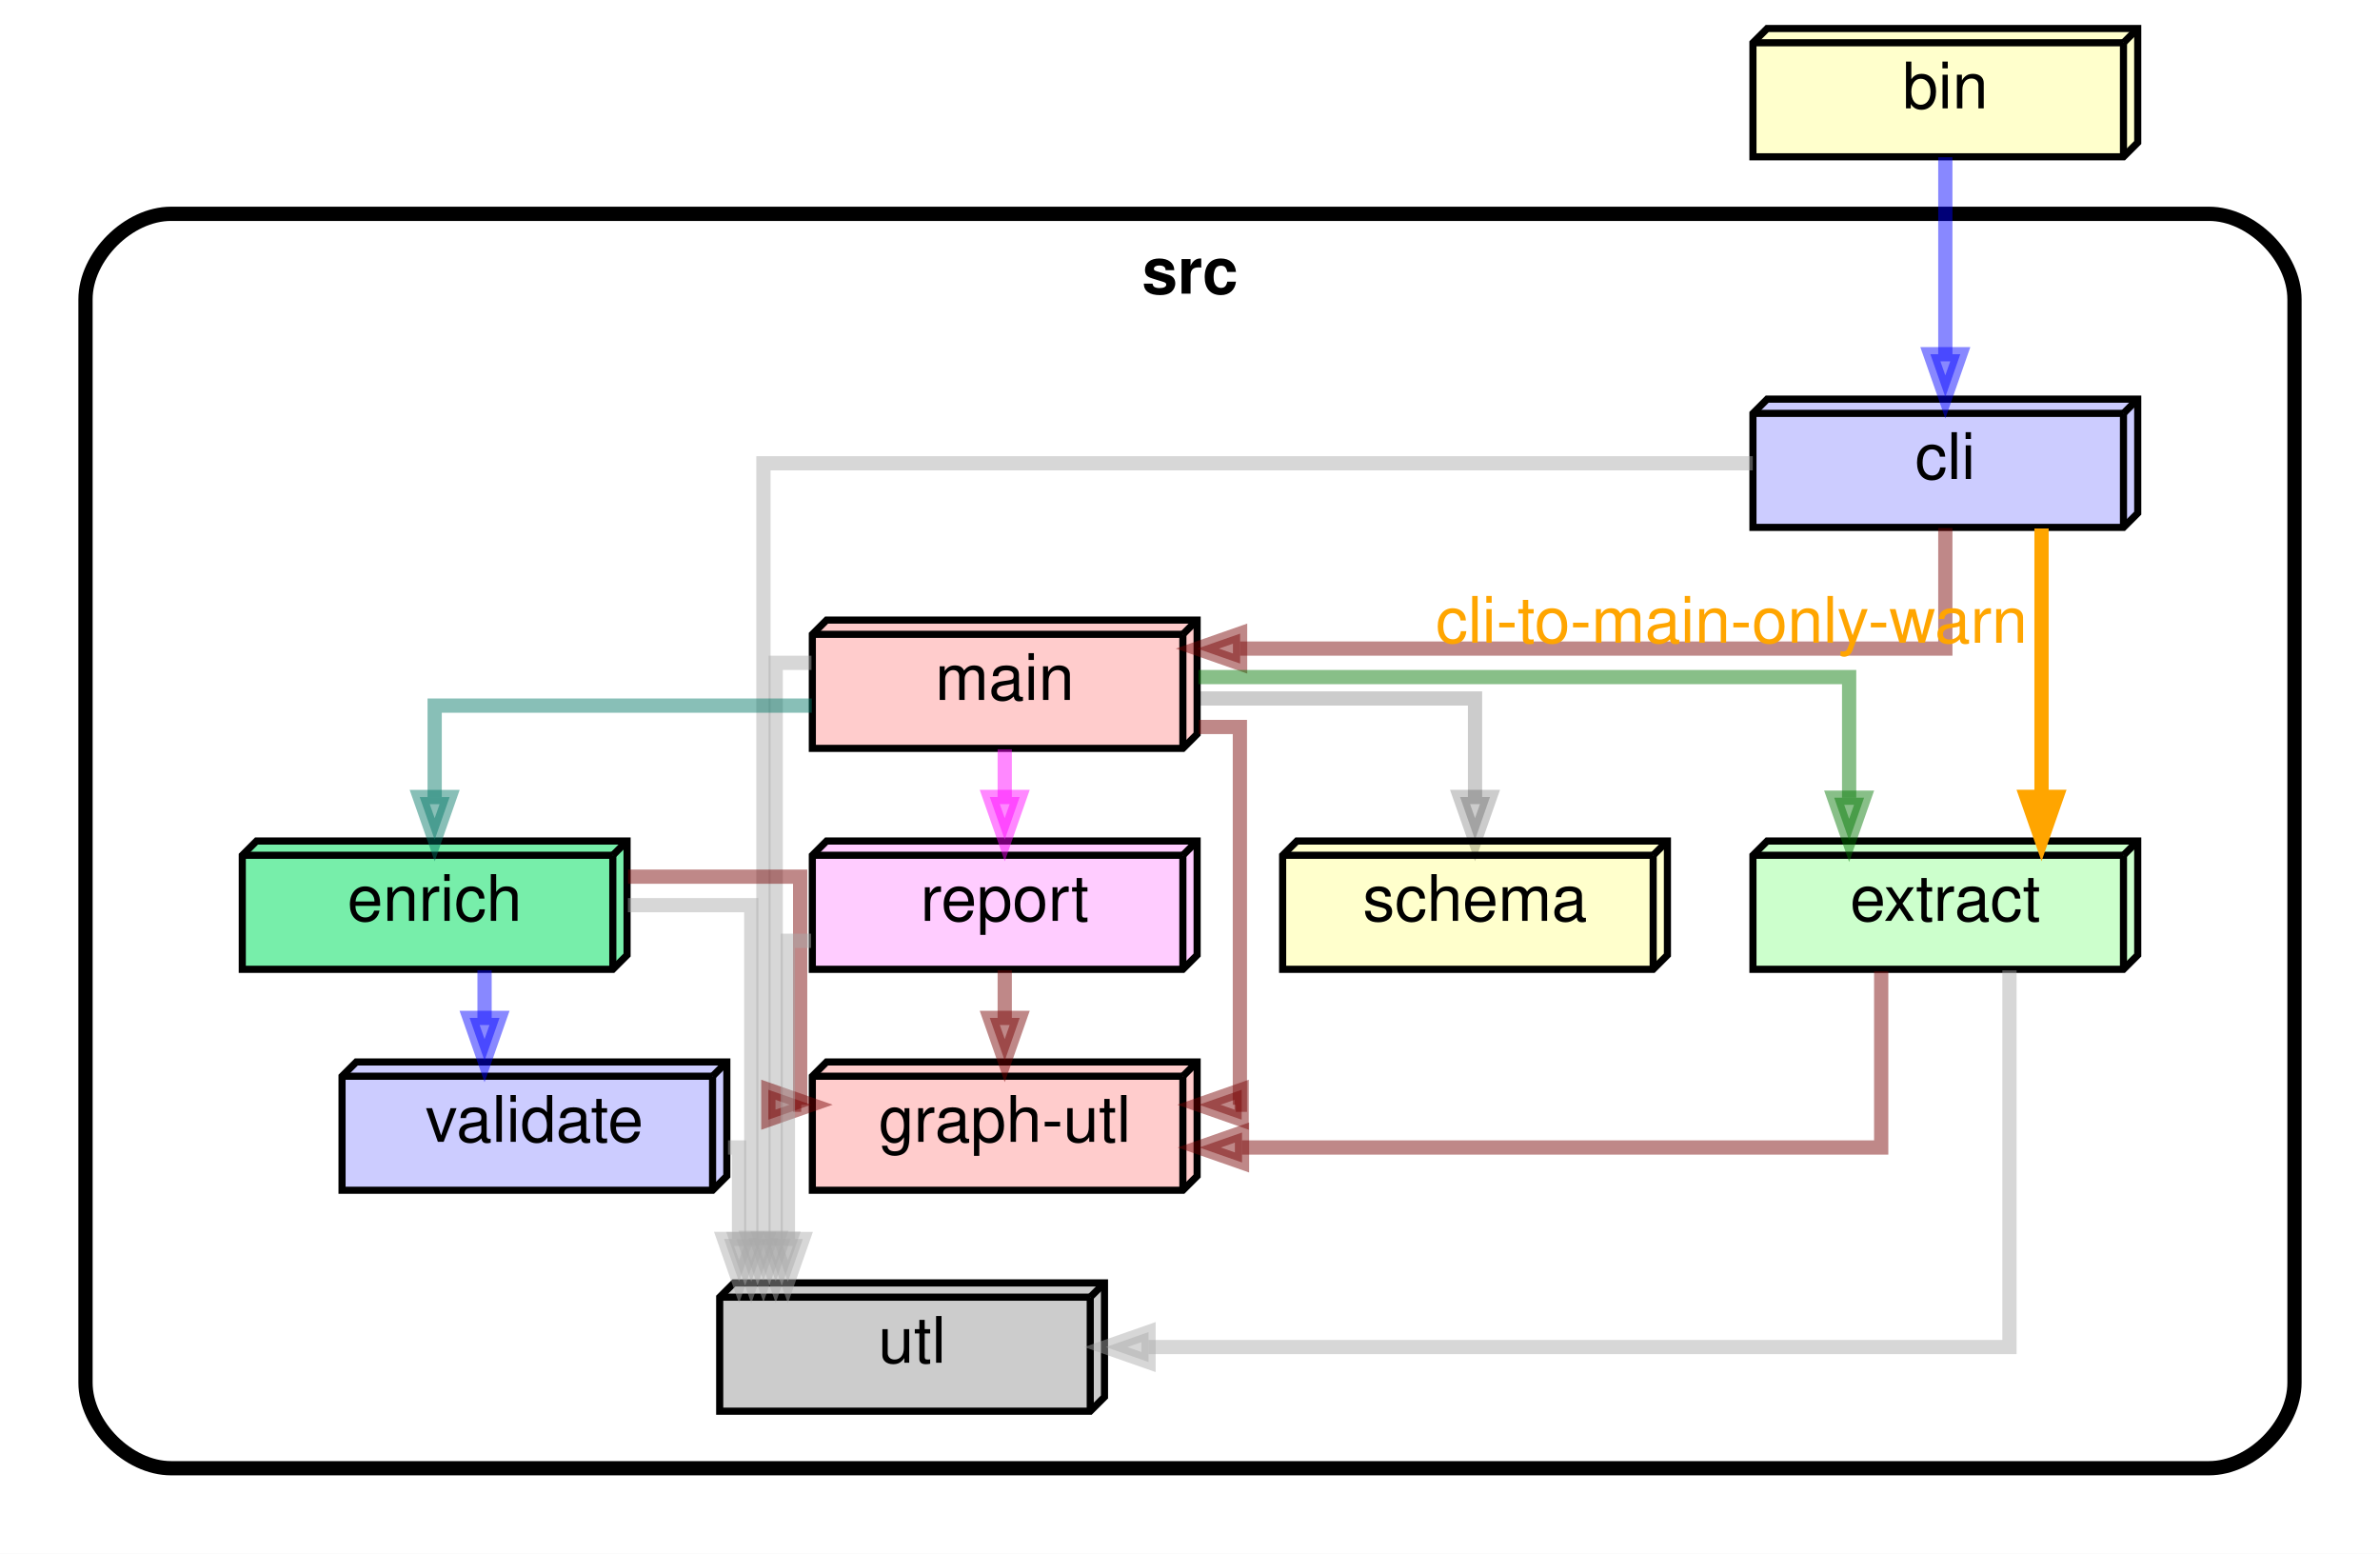
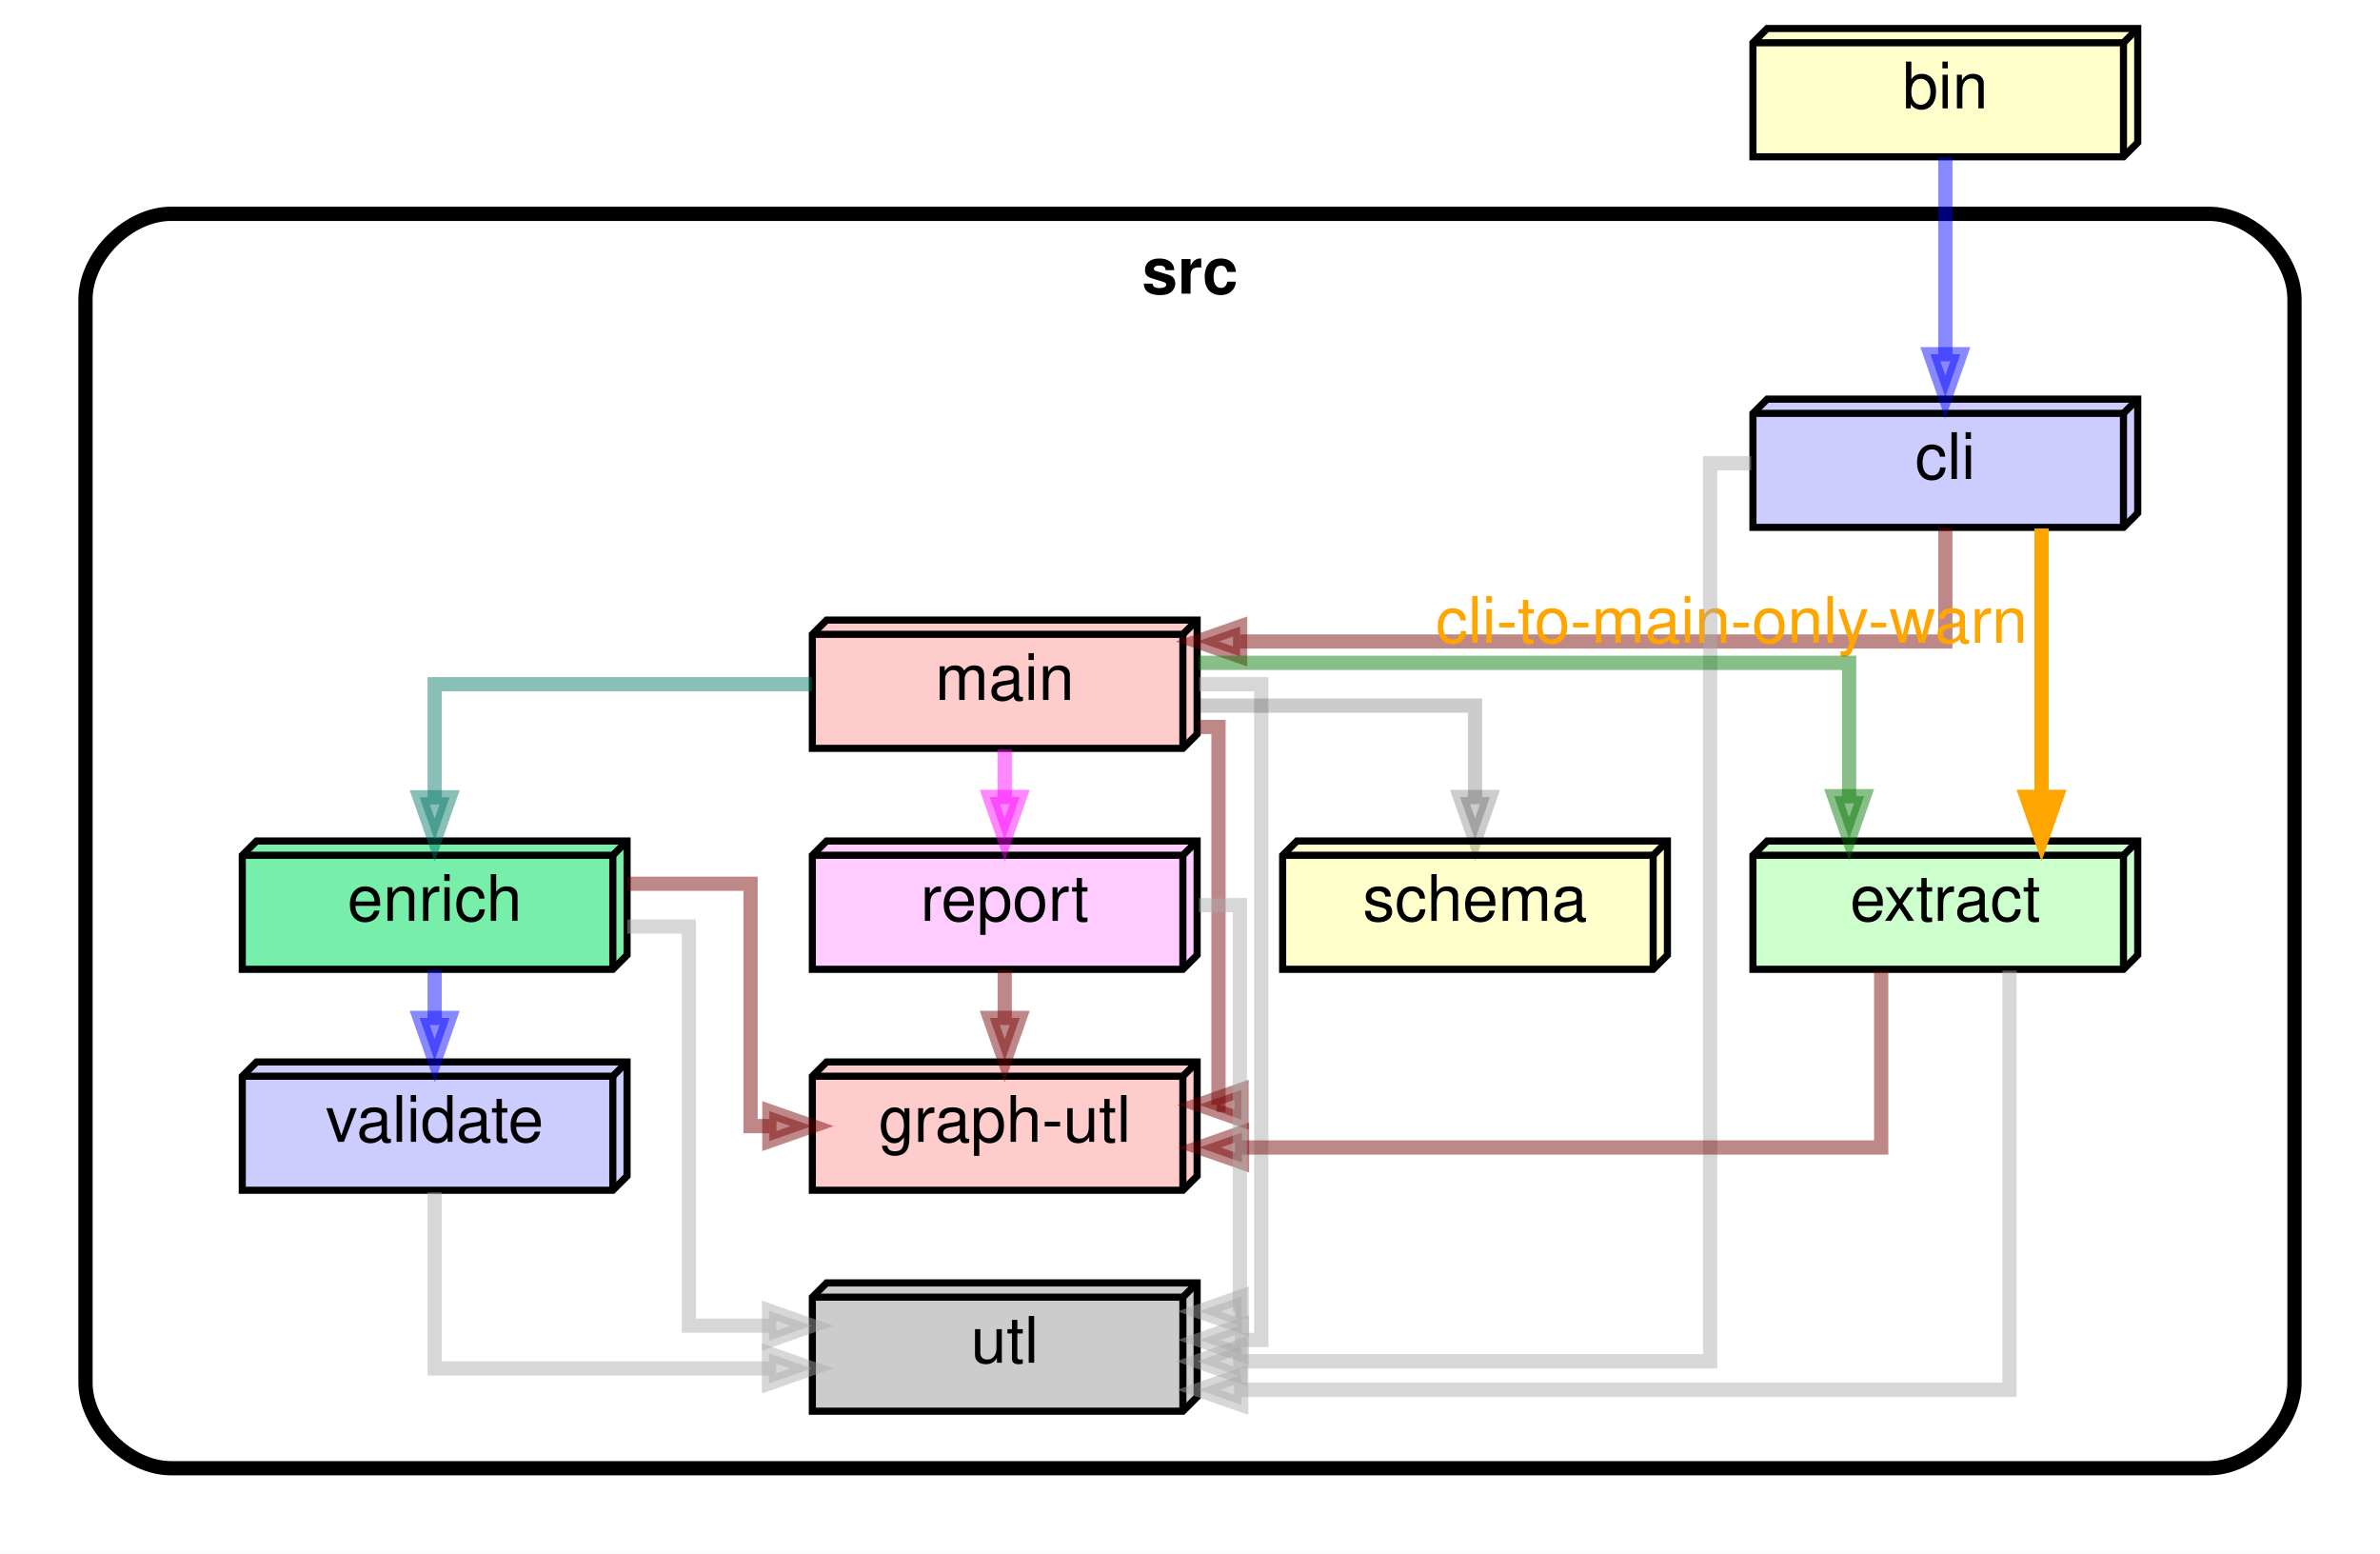
<svg xmlns="http://www.w3.org/2000/svg" xmlns:xlink="http://www.w3.org/1999/xlink" width="334pt" height="218pt" viewBox="0.00 0.00 334.00 218.00">
  <g id="graph0" class="graph" transform="scale(1 1) rotate(0) translate(4 214)">
    <polygon fill="white" stroke="transparent" points="-4,4 -4,-214 330,-214 330,4 -4,4" />
    <g id="clust1" class="cluster">
      <path fill="#ffffff" stroke="black" stroke-width="2" d="M20,-8C20,-8 306,-8 306,-8 312,-8 318,-14 318,-20 318,-20 318,-172 318,-172 318,-178 312,-184 306,-184 306,-184 20,-184 20,-184 14,-184 8,-178 8,-172 8,-172 8,-20 8,-20 8,-14 14,-8 20,-8" />
      <text text-anchor="middle" x="163" y="-172.8" font-family="Helvetica,sans-Serif" font-weight="bold" font-size="9.00">src</text>
    </g>
    <g id="node1" class="node">
      <g id="a_node1">
        <a xlink:href="https://github.com/sverweij/dependency-cruiser/blob/develop/bin/" xlink:title="bin">
          <polygon fill="#ffffcc" stroke="black" points="296,-210 244,-210 242,-208 242,-192 294,-192 296,-194 296,-210" />
          <polyline fill="none" stroke="black" points="294,-208 242,-208 " />
          <polyline fill="none" stroke="black" points="294,-208 294,-192 " />
          <polyline fill="none" stroke="black" points="294,-208 296,-210 " />
          <text text-anchor="middle" x="269" y="-198.8" font-family="Helvetica,sans-Serif" font-size="9.00">bin</text>
        </a>
      </g>
    </g>
    <g id="node2" class="node">
      <g id="a_node2">
        <a xlink:href="https://github.com/sverweij/dependency-cruiser/blob/develop/src/cli" xlink:title="cli">
          <polygon fill="#ccccff" stroke="black" points="296,-158 244,-158 242,-156 242,-140 294,-140 296,-142 296,-158" />
          <polyline fill="none" stroke="black" points="294,-156 242,-156 " />
          <polyline fill="none" stroke="black" points="294,-156 294,-140 " />
          <polyline fill="none" stroke="black" points="294,-156 296,-158 " />
          <text text-anchor="middle" x="269" y="-146.8" font-family="Helvetica,sans-Serif" font-size="9.00">cli</text>
        </a>
      </g>
    </g>
    <g id="edge1" class="edge">
      <path fill="none" stroke="#0000ff" stroke-width="2" stroke-opacity="0.467" d="M269,-191.94C269,-191.94 269,-164.3 269,-164.3" />
      <polygon fill="#0000ff" fill-opacity="0.467" stroke="#0000ff" stroke-width="2" stroke-opacity="0.467" points="271.1,-164.3 269,-158.3 266.9,-164.3 271.1,-164.3" />
    </g>
    <g id="node3" class="node">
      <g id="a_node3">
        <a xlink:href="https://github.com/sverweij/dependency-cruiser/blob/develop/src/main" xlink:title="main">
          <polygon fill="#ffcccc" stroke="black" points="164,-127 112,-127 110,-125 110,-109 162,-109 164,-111 164,-127" />
          <polyline fill="none" stroke="black" points="162,-125 110,-125 " />
          <polyline fill="none" stroke="black" points="162,-125 162,-109 " />
          <polyline fill="none" stroke="black" points="162,-125 164,-127 " />
          <text text-anchor="middle" x="137" y="-115.8" font-family="Helvetica,sans-Serif" font-size="9.00">main</text>
        </a>
      </g>
    </g>
    <g id="edge2" class="edge">
-       <path fill="none" stroke="#770000" stroke-width="2" stroke-opacity="0.467" d="M269,-139.91C269,-132.41 269,-123 269,-123 269,-123 170.03,-123 170.03,-123" />
-       <polygon fill="#770000" fill-opacity="0.467" stroke="#770000" stroke-width="2" stroke-opacity="0.467" points="170.03,-120.9 164.03,-123 170.03,-125.1 170.03,-120.9" />
+       <path fill="none" stroke="#770000" stroke-width="2" stroke-opacity="0.467" d="M269,-139.97C269,-132.81 269,-124 269,-124 269,-124 170.03,-124 170.03,-124" />
+       <polygon fill="#770000" fill-opacity="0.467" stroke="#770000" stroke-width="2" stroke-opacity="0.467" points="170.03,-121.9 164.03,-124 170.03,-126.1 170.03,-121.9" />
    </g>
    <g id="node4" class="node">
      <g id="a_node4">
        <a xlink:href="https://github.com/sverweij/dependency-cruiser/blob/develop/src/extract" xlink:title="extract">
          <polygon fill="#ccffcc" stroke="black" points="296,-96 244,-96 242,-94 242,-78 294,-78 296,-80 296,-96" />
          <polyline fill="none" stroke="black" points="294,-94 242,-94 " />
          <polyline fill="none" stroke="black" points="294,-94 294,-78 " />
          <polyline fill="none" stroke="black" points="294,-94 296,-96 " />
          <text text-anchor="middle" x="269" y="-84.8" font-family="Helvetica,sans-Serif" font-size="9.00">extract</text>
        </a>
      </g>
    </g>
    <g id="edge3" class="edge">
      <g id="a_edge3">
        <a xlink:title="cli-to-main-only-warn">
          <path fill="none" stroke="orange" stroke-width="2" d="M282.5,-139.85C282.5,-139.85 282.5,-102.19 282.5,-102.19" />
          <polygon fill="orange" stroke="orange" stroke-width="2" points="284.6,-102.19 282.5,-96.19 280.4,-102.19 284.6,-102.19" />
        </a>
      </g>
      <text text-anchor="middle" x="239" y="-123.82" font-family="Helvetica,sans-Serif" font-size="9.00" fill="orange">cli-to-main-only-warn</text>
    </g>
    <g id="node5" class="node">
      <g id="a_node5">
        <a xlink:href="https://github.com/sverweij/dependency-cruiser/blob/develop/src/utl" xlink:title="utl">
-           <polygon fill="#cccccc" stroke="black" points="151,-34 99,-34 97,-32 97,-16 149,-16 151,-18 151,-34" />
-           <polyline fill="none" stroke="black" points="149,-32 97,-32 " />
-           <polyline fill="none" stroke="black" points="149,-32 149,-16 " />
-           <polyline fill="none" stroke="black" points="149,-32 151,-34 " />
-           <text text-anchor="middle" x="124" y="-22.8" font-family="Helvetica,sans-Serif" font-size="9.00">utl</text>
+           <polygon fill="#cccccc" stroke="black" points="164,-34 112,-34 110,-32 110,-16 162,-16 164,-18 164,-34" />
+           <polyline fill="none" stroke="black" points="162,-32 110,-32 " />
+           <polyline fill="none" stroke="black" points="162,-32 162,-16 " />
+           <polyline fill="none" stroke="black" points="162,-32 164,-34 " />
+           <text text-anchor="middle" x="137" y="-22.8" font-family="Helvetica,sans-Serif" font-size="9.00">utl</text>
        </a>
      </g>
    </g>
    <g id="edge4" class="edge">
-       <path fill="none" stroke="#aaaaaa" stroke-width="2" stroke-opacity="0.467" d="M241.98,-149C194.99,-149 103.14,-149 103.14,-149 103.14,-149 103.14,-40.32 103.14,-40.32" />
-       <polygon fill="#aaaaaa" fill-opacity="0.467" stroke="#aaaaaa" stroke-width="2" stroke-opacity="0.467" points="105.24,-40.32 103.14,-34.32 101.04,-40.32 105.24,-40.32" />
+       <path fill="none" stroke="#aaaaaa" stroke-width="2" stroke-opacity="0.467" d="M241.75,-149C238.33,-149 236,-149 236,-149 236,-149 236,-23 236,-23 236,-23 170.05,-23 170.05,-23" />
+       <polygon fill="#aaaaaa" fill-opacity="0.467" stroke="#aaaaaa" stroke-width="2" stroke-opacity="0.467" points="170.05,-20.9 164.05,-23 170.05,-25.1 170.05,-20.9" />
    </g>
    <g id="edge11" class="edge">
-       <path fill="none" stroke="#007700" stroke-width="2" stroke-opacity="0.467" d="M164.19,-119C199.17,-119 255.5,-119 255.5,-119 255.5,-119 255.5,-102.08 255.5,-102.08" />
-       <polygon fill="#007700" fill-opacity="0.467" stroke="#007700" stroke-width="2" stroke-opacity="0.467" points="257.6,-102.08 255.5,-96.08 253.4,-102.08 257.6,-102.08" />
+       <path fill="none" stroke="#007700" stroke-width="2" stroke-opacity="0.467" d="M164.19,-121C199.17,-121 255.5,-121 255.5,-121 255.5,-121 255.5,-102.29 255.5,-102.29" />
+       <polygon fill="#007700" fill-opacity="0.467" stroke="#007700" stroke-width="2" stroke-opacity="0.467" points="257.6,-102.29 255.5,-96.29 253.4,-102.29 257.6,-102.29" />
    </g>
    <g id="edge15" class="edge">
-       <path fill="none" stroke="#aaaaaa" stroke-width="2" stroke-opacity="0.467" d="M109.88,-121C106.87,-121 104.86,-121 104.86,-121 104.86,-121 104.86,-40.2 104.86,-40.2" />
-       <polygon fill="#aaaaaa" fill-opacity="0.467" stroke="#aaaaaa" stroke-width="2" stroke-opacity="0.467" points="106.96,-40.2 104.86,-34.2 102.76,-40.2 106.96,-40.2" />
+       <path fill="none" stroke="#aaaaaa" stroke-width="2" stroke-opacity="0.467" d="M164.29,-118C169.31,-118 173,-118 173,-118 173,-118 173,-26 173,-26 173,-26 170.29,-26 170.29,-26" />
+       <polygon fill="#aaaaaa" fill-opacity="0.467" stroke="#aaaaaa" stroke-width="2" stroke-opacity="0.467" points="170.29,-23.9 164.29,-26 170.29,-28.1 170.29,-23.9" />
    </g>
    <g id="node6" class="node">
      <g id="a_node6">
        <a xlink:href="https://github.com/sverweij/dependency-cruiser/blob/develop/src/enrich" xlink:title="enrich">
          <polygon fill="#77eeaa" stroke="black" points="84,-96 32,-96 30,-94 30,-78 82,-78 84,-80 84,-96" />
          <polyline fill="none" stroke="black" points="82,-94 30,-94 " />
          <polyline fill="none" stroke="black" points="82,-94 82,-78 " />
          <polyline fill="none" stroke="black" points="82,-94 84,-96 " />
          <text text-anchor="middle" x="57" y="-84.8" font-family="Helvetica,sans-Serif" font-size="9.00">enrich</text>
        </a>
      </g>
    </g>
    <g id="edge10" class="edge">
-       <path fill="none" stroke="#007766" stroke-width="2" stroke-opacity="0.467" d="M109.92,-115C86.71,-115 57,-115 57,-115 57,-115 57,-102.17 57,-102.17" />
-       <polygon fill="#007766" fill-opacity="0.467" stroke="#007766" stroke-width="2" stroke-opacity="0.467" points="59.1,-102.17 57,-96.17 54.9,-102.17 59.1,-102.17" />
+       <path fill="none" stroke="#007766" stroke-width="2" stroke-opacity="0.467" d="M109.92,-118C86.71,-118 57,-118 57,-118 57,-118 57,-102.13 57,-102.13" />
+       <polygon fill="#007766" fill-opacity="0.467" stroke="#007766" stroke-width="2" stroke-opacity="0.467" points="59.1,-102.13 57,-96.13 54.9,-102.13 59.1,-102.13" />
    </g>
    <g id="node7" class="node">
      <g id="a_node7">
        <a xlink:href="https://github.com/sverweij/dependency-cruiser/blob/develop/src/graph-utl" xlink:title="graph-utl">
          <polygon fill="#ffcccc" stroke="black" points="164,-65 112,-65 110,-63 110,-47 162,-47 164,-49 164,-65" />
          <polyline fill="none" stroke="black" points="162,-63 110,-63 " />
          <polyline fill="none" stroke="black" points="162,-63 162,-47 " />
          <polyline fill="none" stroke="black" points="162,-63 164,-65 " />
          <text text-anchor="middle" x="137" y="-53.8" font-family="Helvetica,sans-Serif" font-size="9.00">graph-utl</text>
        </a>
      </g>
    </g>
    <g id="edge12" class="edge">
-       <path fill="none" stroke="#770000" stroke-width="2" stroke-opacity="0.467" d="M164.25,-112C167.67,-112 170,-112 170,-112 170,-112 170,-59 170,-59 170,-59 169.43,-59 169.43,-59" />
-       <polygon fill="#770000" fill-opacity="0.467" stroke="#770000" stroke-width="2" stroke-opacity="0.467" points="170.25,-56.9 164.25,-59 170.25,-61.1 170.25,-56.9" />
+       <path fill="none" stroke="#770000" stroke-width="2" stroke-opacity="0.467" d="M164.23,-112C165.95,-112 167,-112 167,-112 167,-112 167,-59 167,-59 167,-59 166.72,-59 166.72,-59" />
+       <polygon fill="#770000" fill-opacity="0.467" stroke="#770000" stroke-width="2" stroke-opacity="0.467" points="170.23,-56.9 164.23,-59 170.23,-61.1 170.23,-56.9" />
    </g>
    <g id="node9" class="node">
      <g id="a_node9">
        <a xlink:href="https://github.com/sverweij/dependency-cruiser/blob/develop/src/report" xlink:title="report">
          <polygon fill="#ffccff" stroke="black" points="164,-96 112,-96 110,-94 110,-78 162,-78 164,-80 164,-96" />
          <polyline fill="none" stroke="black" points="162,-94 110,-94 " />
          <polyline fill="none" stroke="black" points="162,-94 162,-78 " />
          <polyline fill="none" stroke="black" points="162,-94 164,-96 " />
          <text text-anchor="middle" x="137" y="-84.8" font-family="Helvetica,sans-Serif" font-size="9.00">report</text>
        </a>
      </g>
    </g>
    <g id="edge13" class="edge">
      <path fill="none" stroke="#ff00ff" stroke-width="2" stroke-opacity="0.467" d="M137,-108.87C137,-108.87 137,-102.18 137,-102.18" />
      <polygon fill="#ff00ff" fill-opacity="0.467" stroke="#ff00ff" stroke-width="2" stroke-opacity="0.467" points="139.1,-102.18 137,-96.18 134.9,-102.18 139.1,-102.18" />
    </g>
    <g id="node10" class="node">
      <g id="a_node10">
        <a xlink:href="https://github.com/sverweij/dependency-cruiser/blob/develop/src/schema" xlink:title="schema">
          <polygon fill="#ffffcc" stroke="black" points="230,-96 178,-96 176,-94 176,-78 228,-78 230,-80 230,-96" />
          <polyline fill="none" stroke="black" points="228,-94 176,-94 " />
          <polyline fill="none" stroke="black" points="228,-94 228,-78 " />
          <polyline fill="none" stroke="black" points="228,-94 230,-96 " />
          <text text-anchor="middle" x="203" y="-84.8" font-family="Helvetica,sans-Serif" font-size="9.00">schema</text>
        </a>
      </g>
    </g>
    <g id="edge14" class="edge">
-       <path fill="none" stroke="#000000" stroke-width="2" stroke-opacity="0.2" d="M164.23,-116C182.41,-116 203,-116 203,-116 203,-116 203,-102.18 203,-102.18" />
-       <polygon fill="#000000" fill-opacity="0.2" stroke="#000000" stroke-width="2" stroke-opacity="0.2" points="205.1,-102.18 203,-96.18 200.9,-102.18 205.1,-102.18" />
+       <path fill="none" stroke="#000000" stroke-width="2" stroke-opacity="0.2" d="M164.23,-115C182.41,-115 203,-115 203,-115 203,-115 203,-102.17 203,-102.17" />
+       <polygon fill="#000000" fill-opacity="0.2" stroke="#000000" stroke-width="2" stroke-opacity="0.2" points="205.1,-102.17 203,-96.17 200.9,-102.17 205.1,-102.17" />
+     </g>
+     <g id="edge9" class="edge">
+       <path fill="none" stroke="#aaaaaa" stroke-width="2" stroke-opacity="0.467" d="M278,-77.83C278,-59.27 278,-19 278,-19 278,-19 170.19,-19 170.19,-19" />
+       <polygon fill="#aaaaaa" fill-opacity="0.467" stroke="#aaaaaa" stroke-width="2" stroke-opacity="0.467" points="170.19,-16.9 164.19,-19 170.19,-21.1 170.19,-16.9" />
    </g>
    <g id="edge8" class="edge">
-       <path fill="none" stroke="#aaaaaa" stroke-width="2" stroke-opacity="0.467" d="M278,-77.85C278,-60.61 278,-25 278,-25 278,-25 157.18,-25 157.18,-25" />
-       <polygon fill="#aaaaaa" fill-opacity="0.467" stroke="#aaaaaa" stroke-width="2" stroke-opacity="0.467" points="157.18,-22.9 151.18,-25 157.18,-27.1 157.18,-22.9" />
-     </g>
-     <g id="edge9" class="edge">
      <path fill="none" stroke="#770000" stroke-width="2" stroke-opacity="0.467" d="M260,-77.71C260,-67.64 260,-53 260,-53 260,-53 170.3,-53 170.3,-53" />
      <polygon fill="#770000" fill-opacity="0.467" stroke="#770000" stroke-width="2" stroke-opacity="0.467" points="170.3,-50.9 164.3,-53 170.3,-55.1 170.3,-50.9" />
    </g>
    <g id="edge6" class="edge">
-       <path fill="none" stroke="#aaaaaa" stroke-width="2" stroke-opacity="0.467" d="M84.12,-87C93.37,-87 101.43,-87 101.43,-87 101.43,-87 101.43,-40.15 101.43,-40.15" />
-       <polygon fill="#aaaaaa" fill-opacity="0.467" stroke="#aaaaaa" stroke-width="2" stroke-opacity="0.467" points="103.53,-40.15 101.43,-34.15 99.33,-40.15 103.53,-40.15" />
+       <path fill="none" stroke="#aaaaaa" stroke-width="2" stroke-opacity="0.467" d="M84.03,-84C89.01,-84 92.67,-84 92.67,-84 92.67,-84 92.67,-28 92.67,-28 92.67,-28 103.93,-28 103.93,-28" />
+       <polygon fill="#aaaaaa" fill-opacity="0.467" stroke="#aaaaaa" stroke-width="2" stroke-opacity="0.467" points="103.93,-30.1 109.93,-28 103.93,-25.9 103.93,-30.1" />
    </g>
    <g id="edge5" class="edge">
-       <path fill="none" stroke="#770000" stroke-width="2" stroke-opacity="0.467" d="M84.14,-91C96.45,-91 108.29,-91 108.29,-91 108.29,-91 108.29,-59 108.29,-59 108.29,-59 108.44,-59 108.44,-59" />
-       <polygon fill="#770000" fill-opacity="0.467" stroke="#770000" stroke-width="2" stroke-opacity="0.467" points="103.83,-61.1 109.83,-59 103.83,-56.9 103.83,-61.1" />
+       <path fill="none" stroke="#770000" stroke-width="2" stroke-opacity="0.467" d="M84.07,-90C93.3,-90 101.33,-90 101.33,-90 101.33,-90 101.33,-56 101.33,-56 101.33,-56 103.97,-56 103.97,-56" />
+       <polygon fill="#770000" fill-opacity="0.467" stroke="#770000" stroke-width="2" stroke-opacity="0.467" points="103.97,-58.1 109.97,-56 103.97,-53.9 103.97,-58.1" />
    </g>
    <g id="node8" class="node">
      <g id="a_node8">
        <a xlink:href="https://github.com/sverweij/dependency-cruiser/blob/develop/src/validate" xlink:title="validate">
-           <polygon fill="#ccccff" stroke="black" points="98,-65 46,-65 44,-63 44,-47 96,-47 98,-49 98,-65" />
-           <polyline fill="none" stroke="black" points="96,-63 44,-63 " />
-           <polyline fill="none" stroke="black" points="96,-63 96,-47 " />
-           <polyline fill="none" stroke="black" points="96,-63 98,-65 " />
-           <text text-anchor="middle" x="71" y="-53.8" font-family="Helvetica,sans-Serif" font-size="9.00">validate</text>
+           <polygon fill="#ccccff" stroke="black" points="84,-65 32,-65 30,-63 30,-47 82,-47 84,-49 84,-65" />
+           <polyline fill="none" stroke="black" points="82,-63 30,-63 " />
+           <polyline fill="none" stroke="black" points="82,-63 82,-47 " />
+           <polyline fill="none" stroke="black" points="82,-63 84,-65 " />
+           <text text-anchor="middle" x="57" y="-53.8" font-family="Helvetica,sans-Serif" font-size="9.00">validate</text>
        </a>
      </g>
    </g>
    <g id="edge7" class="edge">
-       <path fill="none" stroke="#0000ff" stroke-width="2" stroke-opacity="0.467" d="M64,-77.87C64,-77.87 64,-71.18 64,-71.18" />
-       <polygon fill="#0000ff" fill-opacity="0.467" stroke="#0000ff" stroke-width="2" stroke-opacity="0.467" points="66.1,-71.18 64,-65.18 61.9,-71.18 66.1,-71.18" />
+       <path fill="none" stroke="#0000ff" stroke-width="2" stroke-opacity="0.467" d="M57,-77.87C57,-77.87 57,-71.18 57,-71.18" />
+       <polygon fill="#0000ff" fill-opacity="0.467" stroke="#0000ff" stroke-width="2" stroke-opacity="0.467" points="59.1,-71.18 57,-65.18 54.9,-71.18 59.1,-71.18" />
    </g>
    <g id="edge18" class="edge">
-       <path fill="none" stroke="#aaaaaa" stroke-width="2" stroke-opacity="0.467" d="M98.17,-53C99.15,-53 99.71,-53 99.71,-53 99.71,-53 99.71,-40.17 99.71,-40.17" />
-       <polygon fill="#aaaaaa" fill-opacity="0.467" stroke="#aaaaaa" stroke-width="2" stroke-opacity="0.467" points="101.81,-40.17 99.71,-34.17 97.61,-40.17 101.81,-40.17" />
+       <path fill="none" stroke="#aaaaaa" stroke-width="2" stroke-opacity="0.467" d="M57,-46.71C57,-36.64 57,-22 57,-22 57,-22 103.92,-22 103.92,-22" />
+       <polygon fill="#aaaaaa" fill-opacity="0.467" stroke="#aaaaaa" stroke-width="2" stroke-opacity="0.467" points="103.92,-24.1 109.92,-22 103.92,-19.9 103.92,-24.1" />
    </g>
    <g id="edge17" class="edge">
-       <path fill="none" stroke="#aaaaaa" stroke-width="2" stroke-opacity="0.467" d="M109.83,-82C107.83,-82 106.57,-82 106.57,-82 106.57,-82 106.57,-40.16 106.57,-40.16" />
-       <polygon fill="#aaaaaa" fill-opacity="0.467" stroke="#aaaaaa" stroke-width="2" stroke-opacity="0.467" points="108.67,-40.16 106.57,-34.16 104.47,-40.16 108.67,-40.16" />
+       <path fill="none" stroke="#aaaaaa" stroke-width="2" stroke-opacity="0.467" d="M164.25,-87C167.67,-87 170,-87 170,-87 170,-87 170,-30 170,-30 170,-30 169.43,-30 169.43,-30" />
+       <polygon fill="#aaaaaa" fill-opacity="0.467" stroke="#aaaaaa" stroke-width="2" stroke-opacity="0.467" points="170.25,-27.9 164.25,-30 170.25,-32.1 170.25,-27.9" />
    </g>
    <g id="edge16" class="edge">
      <path fill="none" stroke="#770000" stroke-width="2" stroke-opacity="0.467" d="M137,-77.87C137,-77.87 137,-71.18 137,-71.18" />
      <polygon fill="#770000" fill-opacity="0.467" stroke="#770000" stroke-width="2" stroke-opacity="0.467" points="139.1,-71.18 137,-65.18 134.9,-71.18 139.1,-71.18" />
    </g>
  </g>
</svg>
